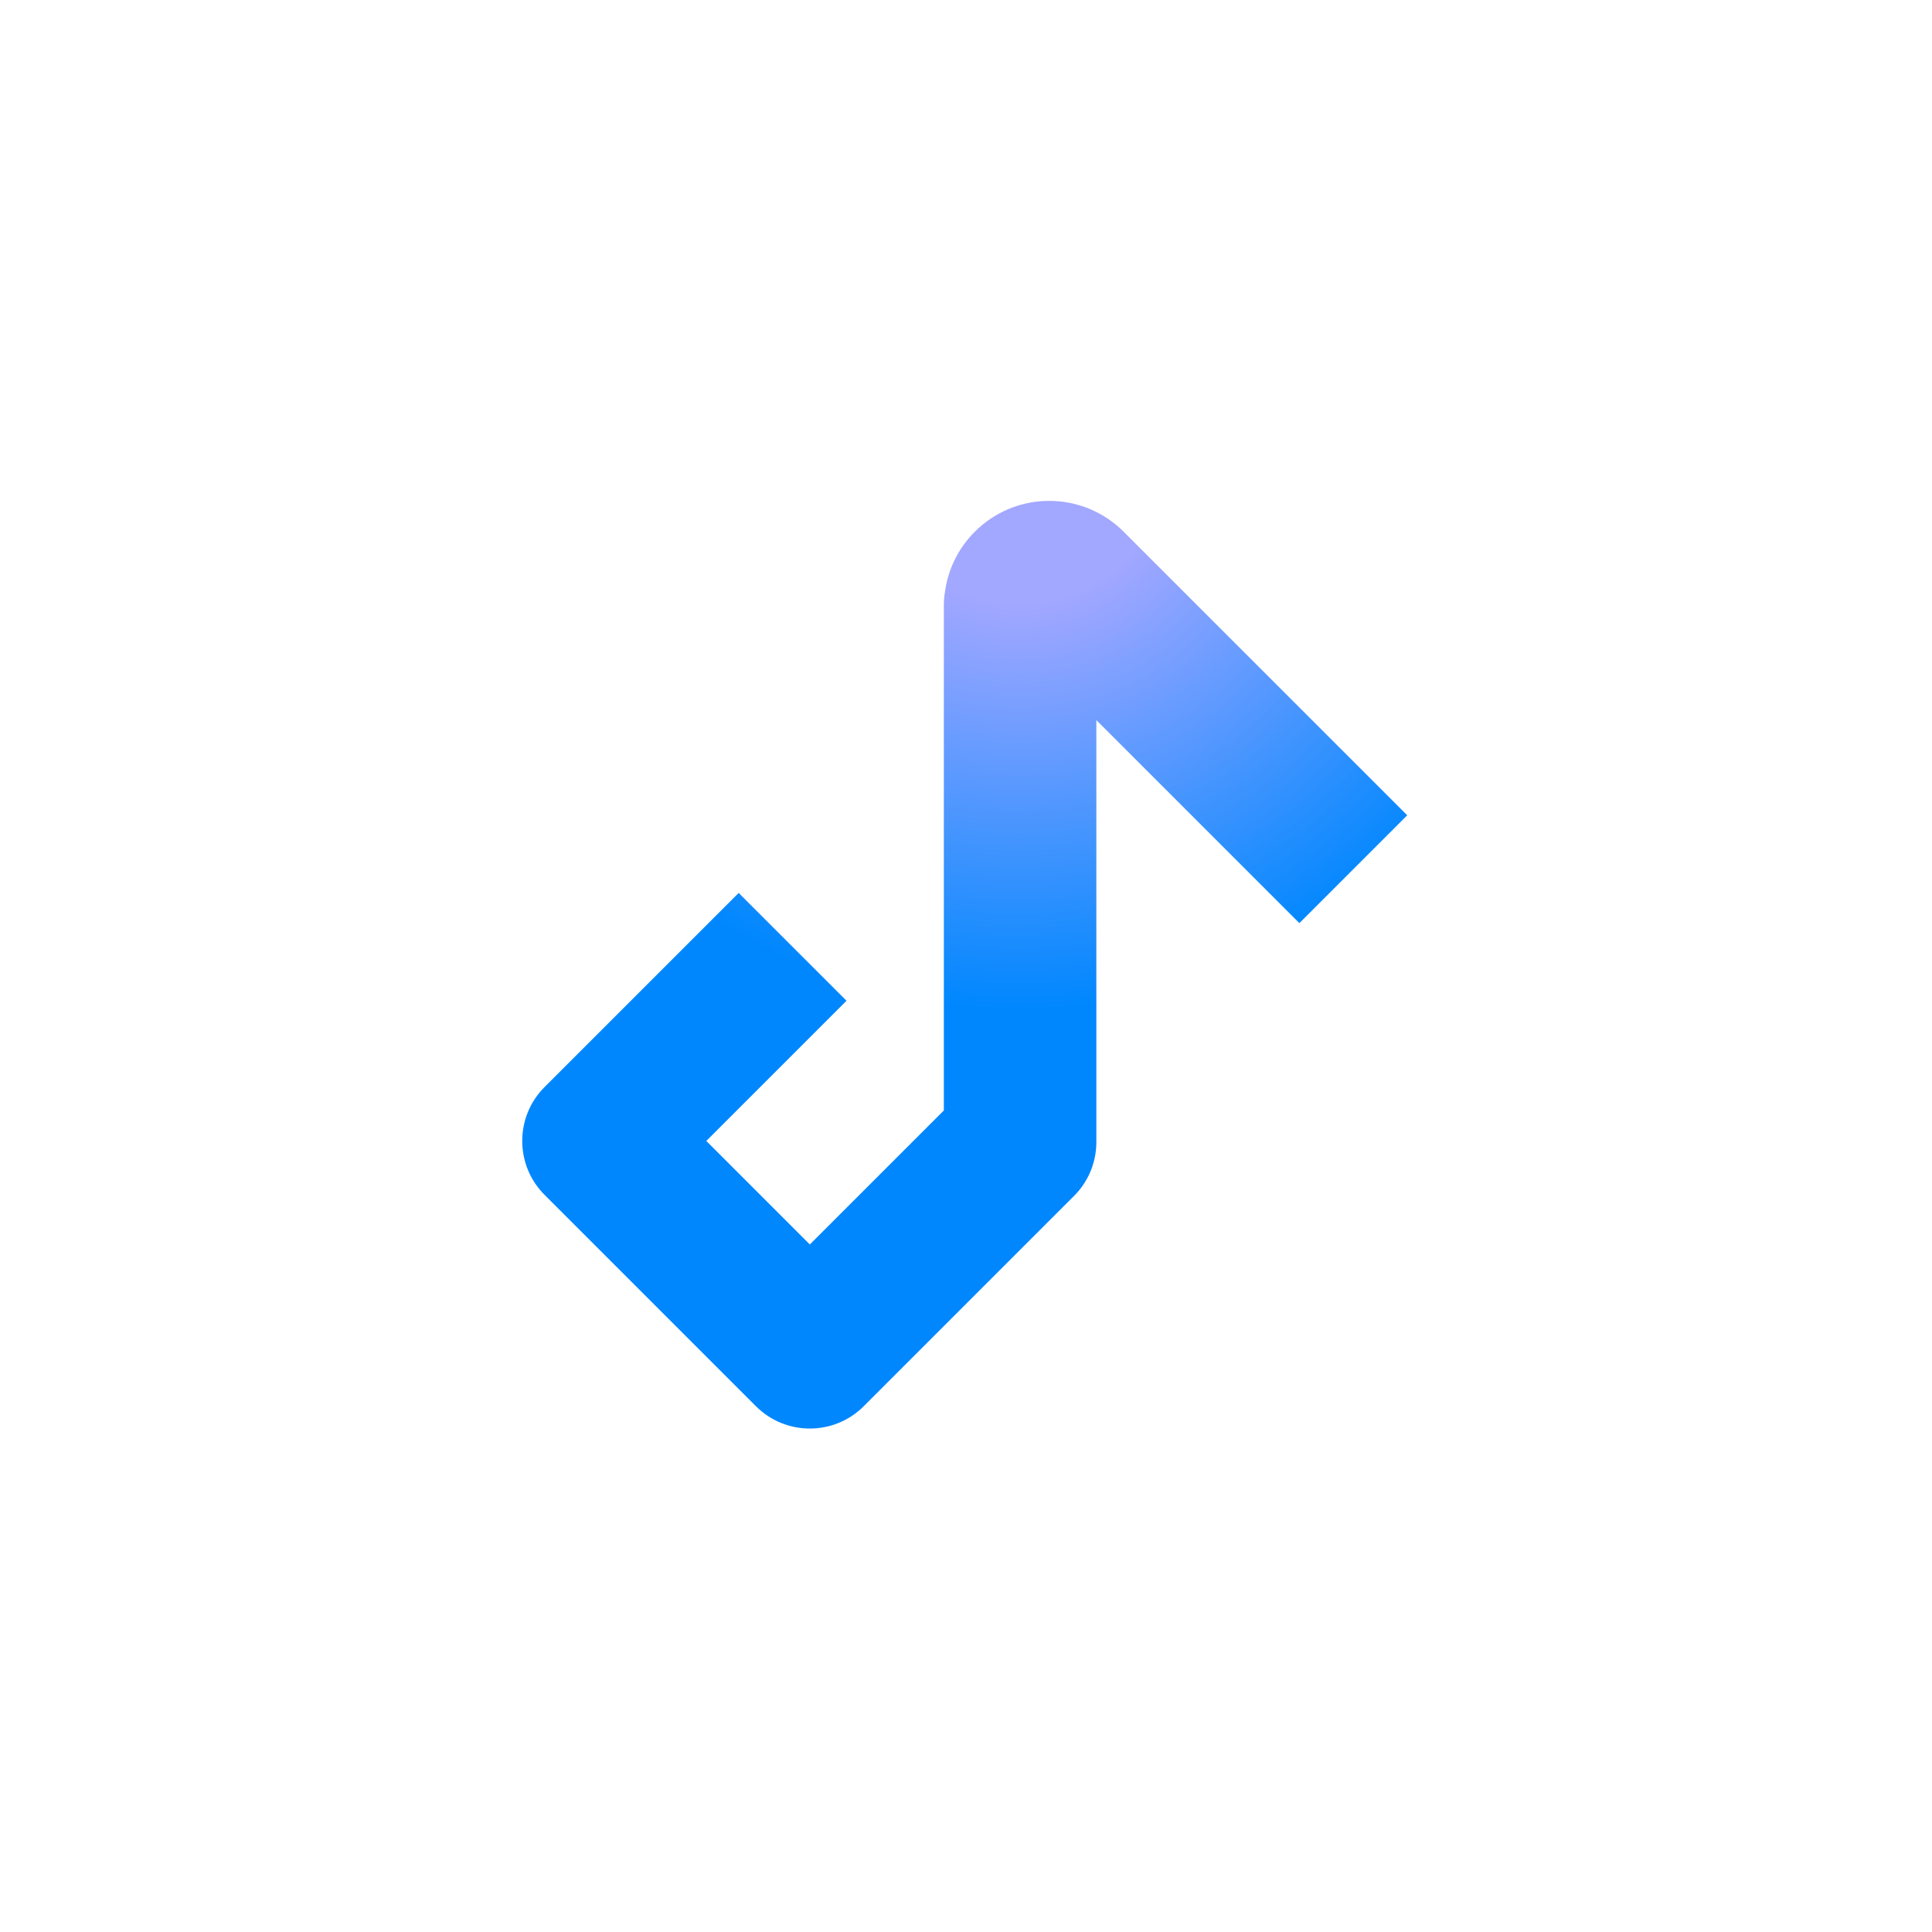
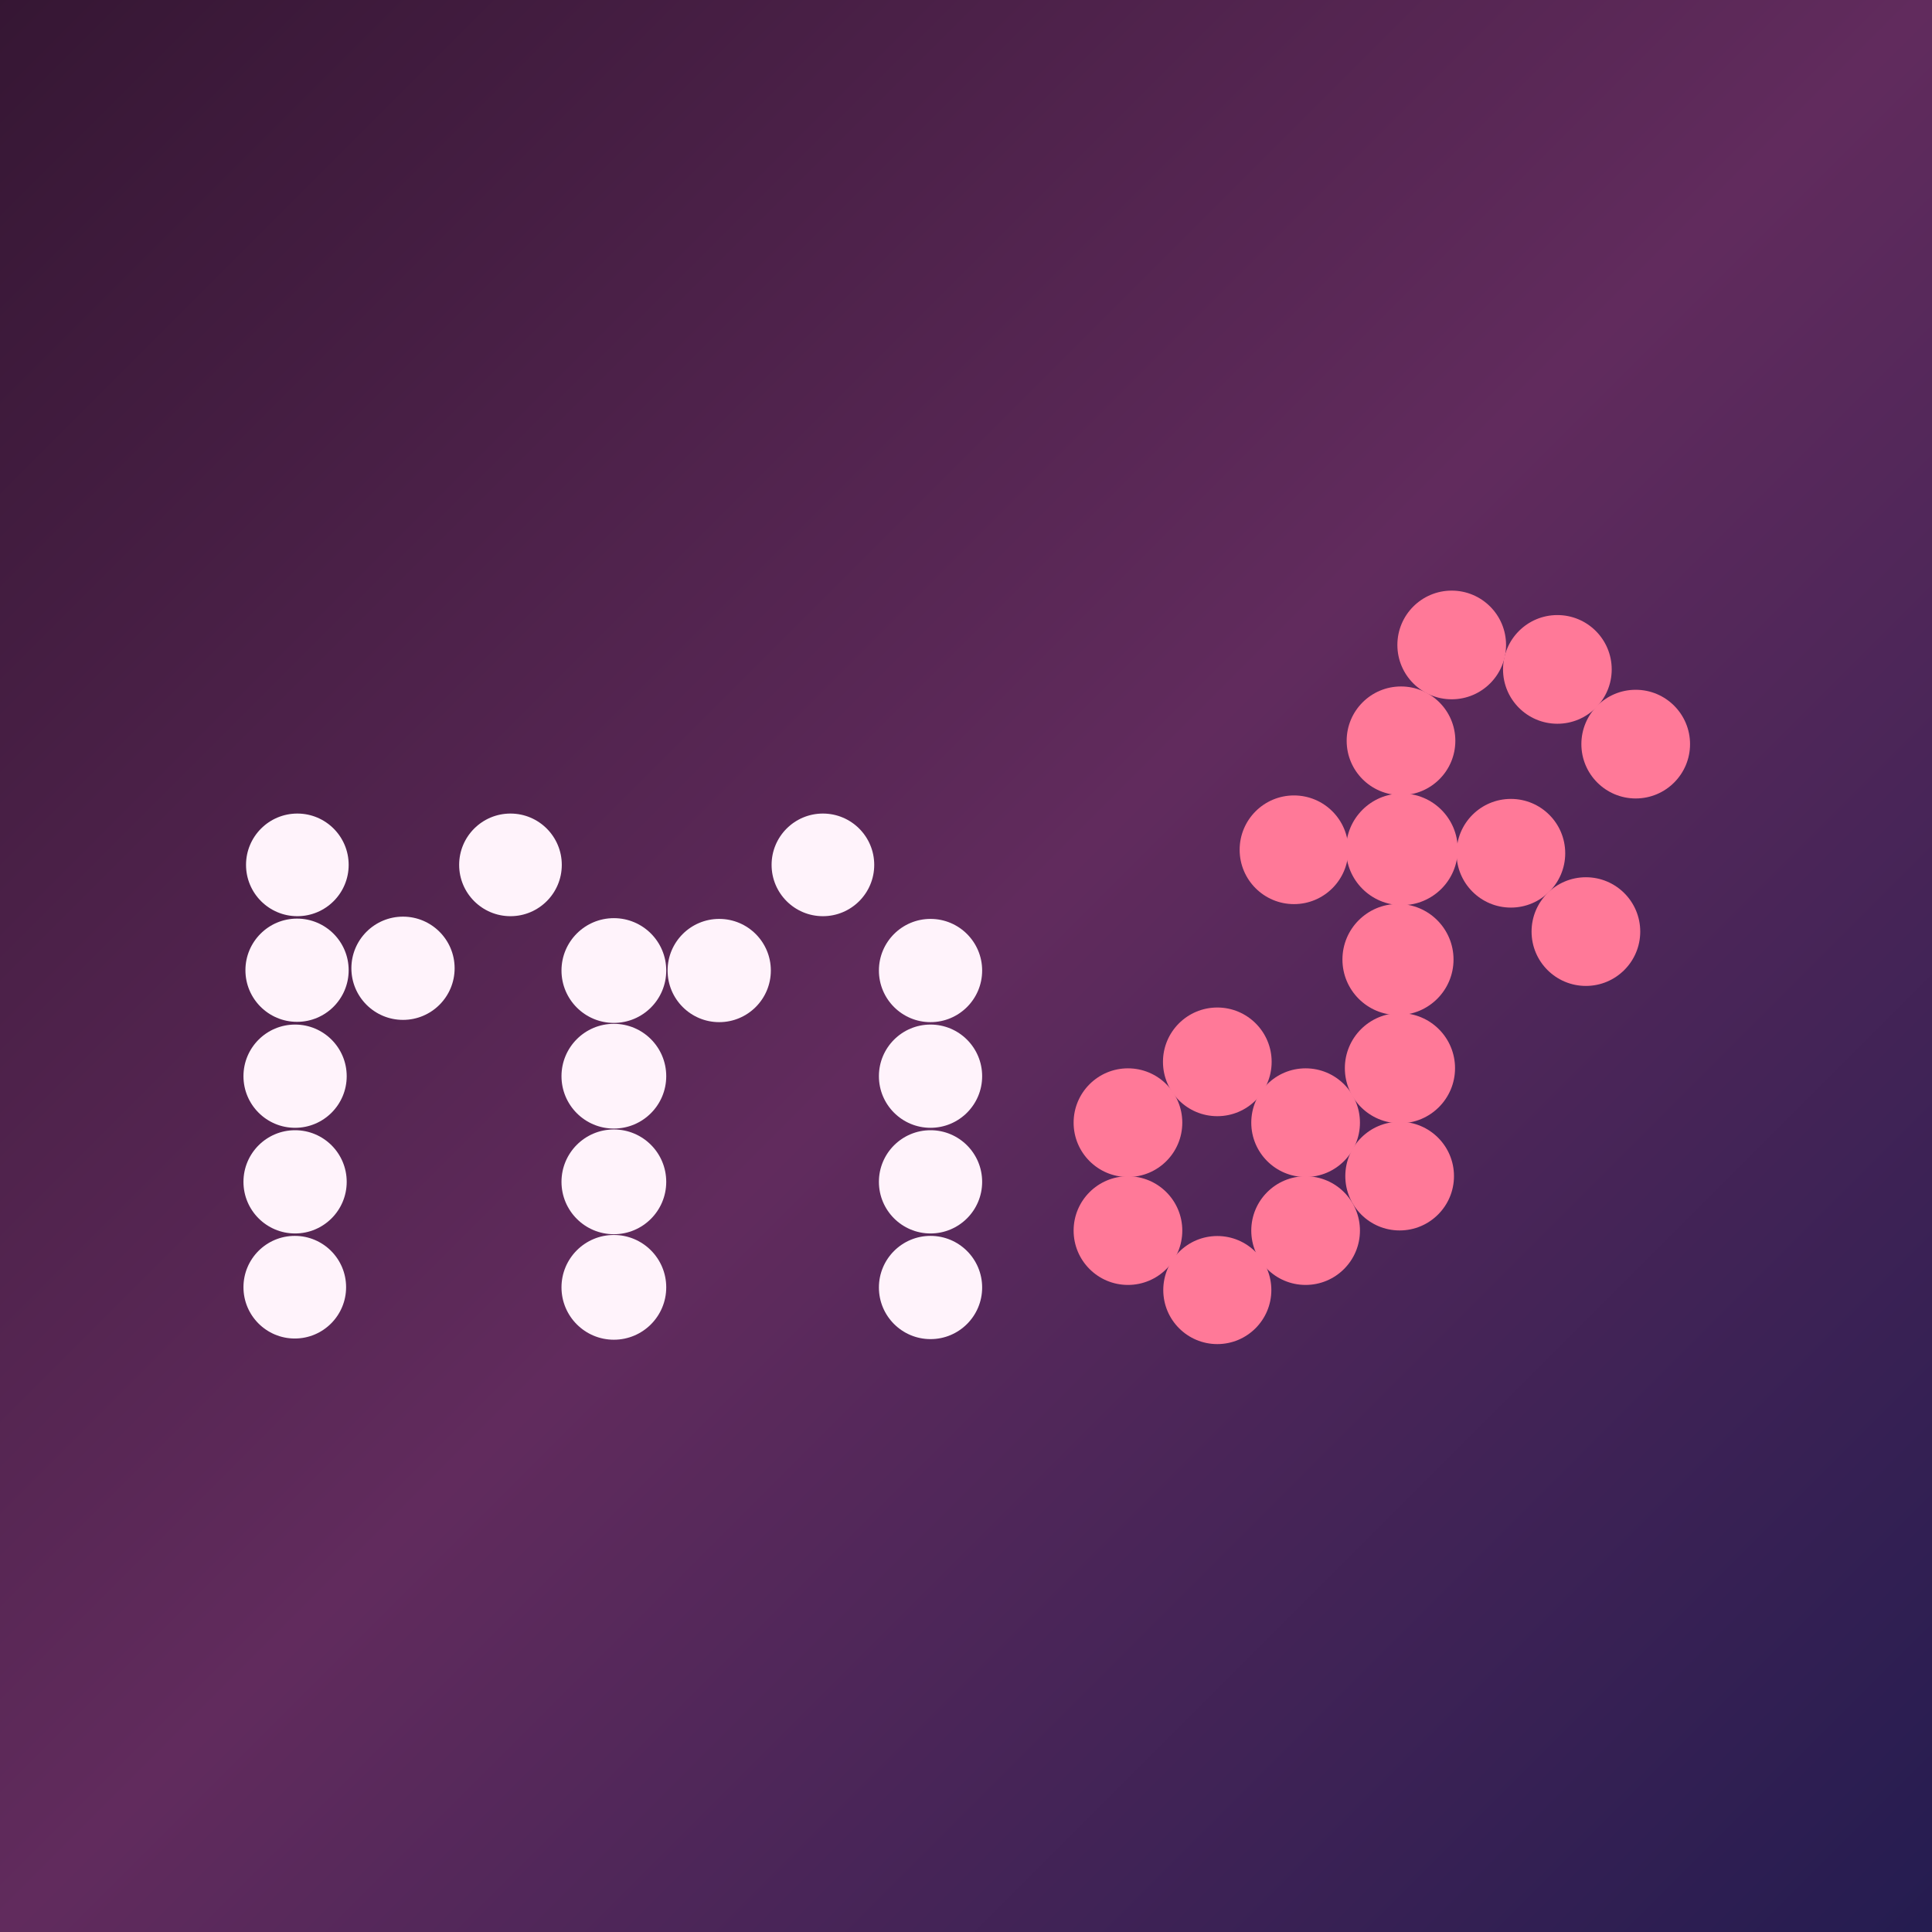
- <svg xmlns="http://www.w3.org/2000/svg" width="512" height="512" viewBox="0 0 108 108">
-   <rect width="108" height="108" fill="#FFFFFF" />
-   <g transform="translate(29.19344 28) scale(0.1704918)">
-     <path d="M148.39 10.104C161.07 -2.576 181.164 -3.321 194.717 7.867C195.446 8.449 196.152 9.075 196.827 9.75L290.165 103.088L254.809 138.444L188.239 71.874V210.215C188.239 210.556 188.23 210.896 188.216 211.234C188.213 211.306 188.212 211.378 188.208 211.45C188.203 211.557 188.195 211.662 188.189 211.768C188.183 211.867 188.177 211.967 188.17 212.066C188.16 212.203 188.148 212.339 188.136 212.476C188.131 212.53 188.127 212.585 188.122 212.639C187.988 214.032 187.738 215.392 187.384 216.709C187.376 216.738 187.369 216.766 187.361 216.795C187.261 217.166 187.152 217.533 187.035 217.897C187.031 217.91 187.027 217.922 187.022 217.935C186.969 218.1 186.914 218.263 186.857 218.426C186.842 218.472 186.826 218.517 186.81 218.562C186.759 218.706 186.706 218.849 186.653 218.991C186.63 219.052 186.607 219.114 186.584 219.175C186.543 219.28 186.502 219.385 186.46 219.489C186.415 219.602 186.369 219.715 186.322 219.827C186.294 219.895 186.267 219.962 186.238 220.029C186.185 220.154 186.13 220.278 186.074 220.403C186.049 220.46 186.023 220.518 185.997 220.575C185.934 220.712 185.87 220.849 185.805 220.985C185.786 221.024 185.768 221.063 185.749 221.102C185.68 221.244 185.611 221.385 185.539 221.526C185.518 221.568 185.497 221.61 185.475 221.652C185.4 221.797 185.324 221.941 185.246 222.084C185.232 222.111 185.217 222.138 185.202 222.165C184.732 223.028 184.209 223.87 183.63 224.684C183.627 224.688 183.623 224.692 183.619 224.697C183.511 224.85 183.4 225.001 183.287 225.152C183.274 225.17 183.261 225.188 183.248 225.205C183.021 225.508 182.786 225.806 182.543 226.101C182.522 226.127 182.5 226.152 182.479 226.178C182.376 226.301 182.273 226.424 182.168 226.546C182.112 226.611 182.055 226.675 181.999 226.739C181.921 226.827 181.843 226.916 181.763 227.003C181.698 227.075 181.632 227.145 181.566 227.215C181.494 227.294 181.422 227.373 181.348 227.451C181.206 227.6 181.062 227.747 180.917 227.893L111.974 296.836C102.211 306.599 86.382 306.599 76.618 296.836L7.322 227.539C-2.441 217.776 -2.441 201.947 7.322 192.184L70.962 128.544L106.317 163.9L60.355 209.862L94.296 243.803L138.239 199.86V34.145C138.239 32.761 138.352 31.402 138.569 30.078C139.507 22.775 142.78 15.713 148.39 10.104Z" fill="url(#paint0_radial_16_10)" />
-   </g>
+ <svg xmlns="http://www.w3.org/2000/svg" width="640" height="640" viewBox="0 0 640 640">
  <defs>
-     <radialGradient id="paint0_radial_16_10" cx="0" cy="0" r="1" gradientUnits="userSpaceOnUse" gradientTransform="translate(163.041 -14.3891) rotate(90.1741) scale(329.002 329.002)">
-       <stop offset="0.15" stop-color="#A2A7FF" />
-       <stop offset="0.55" stop-color="#0087FE" />
-     </radialGradient>
+     <linearGradient id="background" x2="100%" y2="100%">
+       <stop offset="0" stop-color="#351633" />
+       <stop offset="0.5" stop-color="#612B5D" />
+       <stop offset="1" stop-color="#241C50" />
+     </linearGradient>
  </defs>
+   <rect width="640" height="640" fill="url(#background)" />
+   <circle cx="98.5" cy="286.5" r="17" fill="#FFF3FB" />
+   <circle cx="98.4" cy="321.4" r="17.1" fill="#FFF3FB" />
+   <circle cx="97.75" cy="356.5" r="17.1" fill="#FFF3FB" />
+   <circle cx="97.75" cy="391.5" r="17.1" fill="#FFF3FB" />
+   <circle cx="97.65" cy="426.4" r="17" fill="#FFF3FB" />
+   <circle cx="133.5" cy="320.75" r="17.1" fill="#FFF3FB" />
+   <circle cx="169.1" cy="286.5" r="17" fill="#FFF3FB" />
+   <circle cx="203.35" cy="321.5" r="17.35" fill="#FFF3FB" />
+   <circle cx="203.35" cy="356.5" r="17.35" fill="#FFF3FB" />
+   <circle cx="203.35" cy="391.5" r="17.35" fill="#FFF3FB" />
+   <circle cx="203.35" cy="426.45" r="17.35" fill="#FFF3FB" />
+   <circle cx="238.25" cy="321.5" r="17.1" fill="#FFF3FB" />
+   <circle cx="272.6" cy="286.5" r="17" fill="#FFF3FB" />
+   <circle cx="308.25" cy="321.5" r="17.1" fill="#FFF3FB" />
+   <circle cx="308.25" cy="356.5" r="17.1" fill="#FFF3FB" />
+   <circle cx="308.25" cy="391.5" r="17.1" fill="#FFF3FB" />
+   <circle cx="308.25" cy="426.5" r="17.1" fill="#FFF3FB" />
+   <circle cx="480.9" cy="213.65" r="18" fill="#FF7998" />
+   <circle cx="515.9" cy="221.75" r="18" fill="#FF7998" />
+   <circle cx="541.85" cy="246.5" r="18" fill="#FF7998" />
+   <circle cx="464.1" cy="245.4" r="18" fill="#FF7998" />
+   <circle cx="428.65" cy="281.5" r="18" fill="#FF7998" />
+   <circle cx="464.4" cy="281.35" r="18.5" fill="#FF7998" />
+   <circle cx="500.5" cy="282.65" r="18" fill="#FF7998" />
+   <circle cx="525.35" cy="308.6" r="18" fill="#FF7998" />
+   <circle cx="463.1" cy="317.85" r="18.4" fill="#FF7998" />
+   <circle cx="463.75" cy="353.85" r="18.25" fill="#FF7998" />
+   <circle cx="463.65" cy="389.6" r="18" fill="#FF7998" />
+   <circle cx="432.5" cy="371.9" r="18" fill="#FF7998" />
+   <circle cx="432.5" cy="407.65" r="18" fill="#FF7998" />
+   <circle cx="403.25" cy="351.75" r="18" fill="#FF7998" />
+   <circle cx="373.65" cy="371.9" r="18" fill="#FF7998" />
+   <circle cx="373.65" cy="407.65" r="18" fill="#FF7998" />
+   <circle cx="403.25" cy="427.35" r="17.9" fill="#FF7998" />
</svg>
